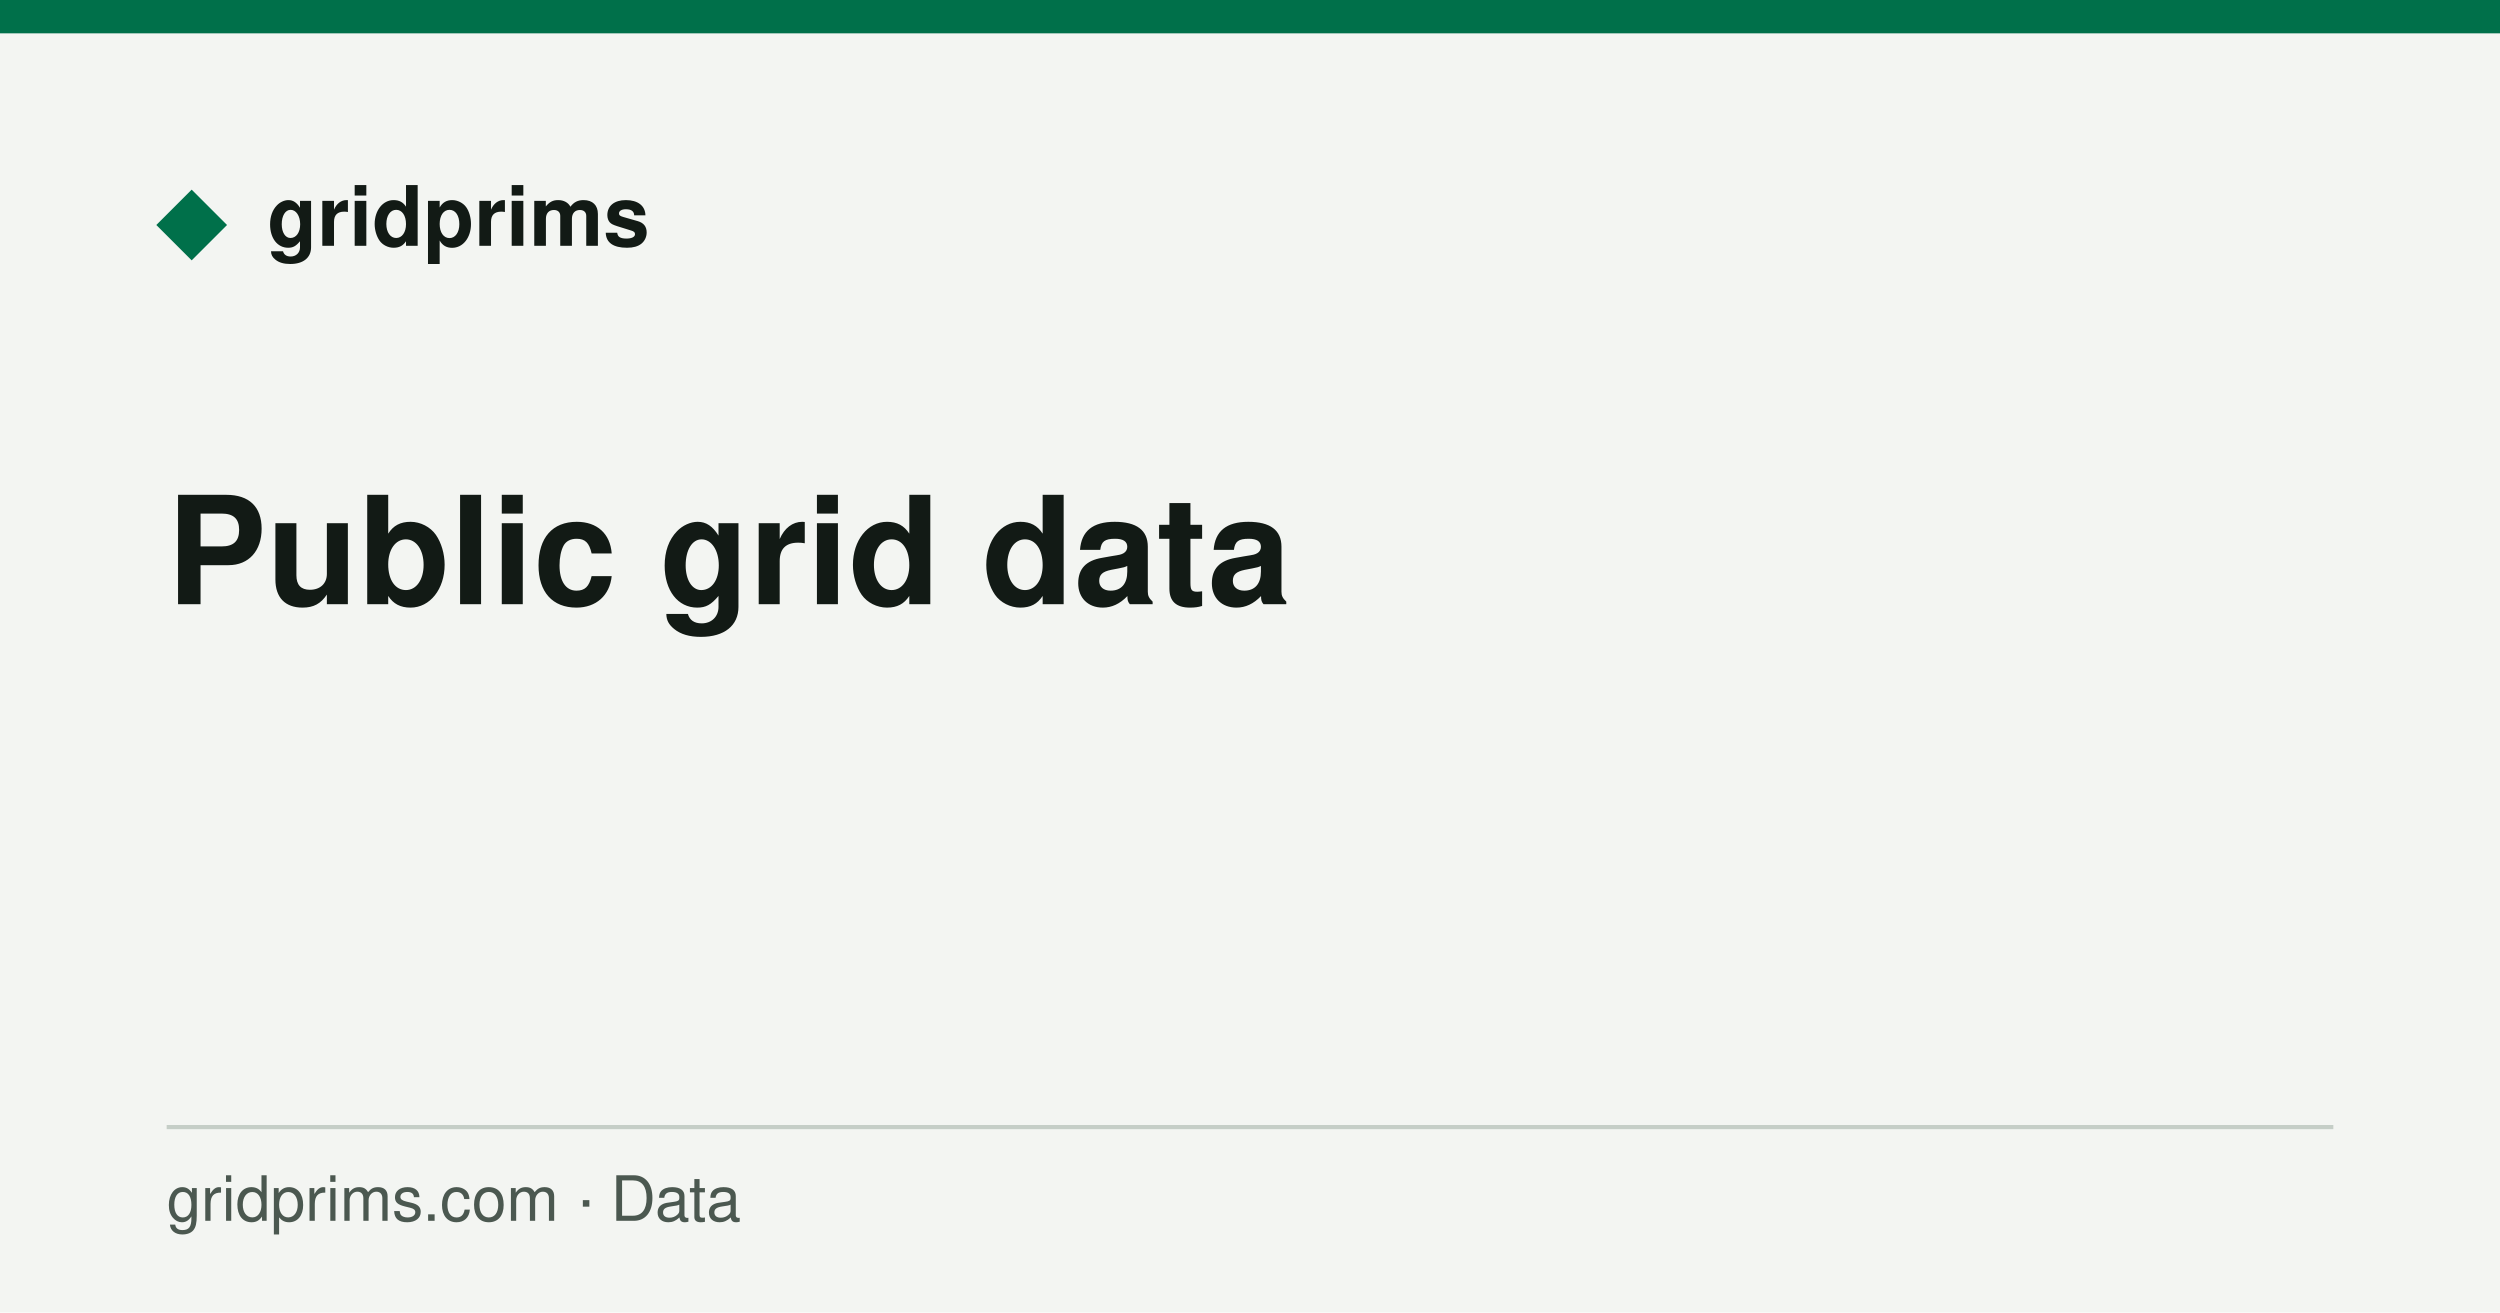
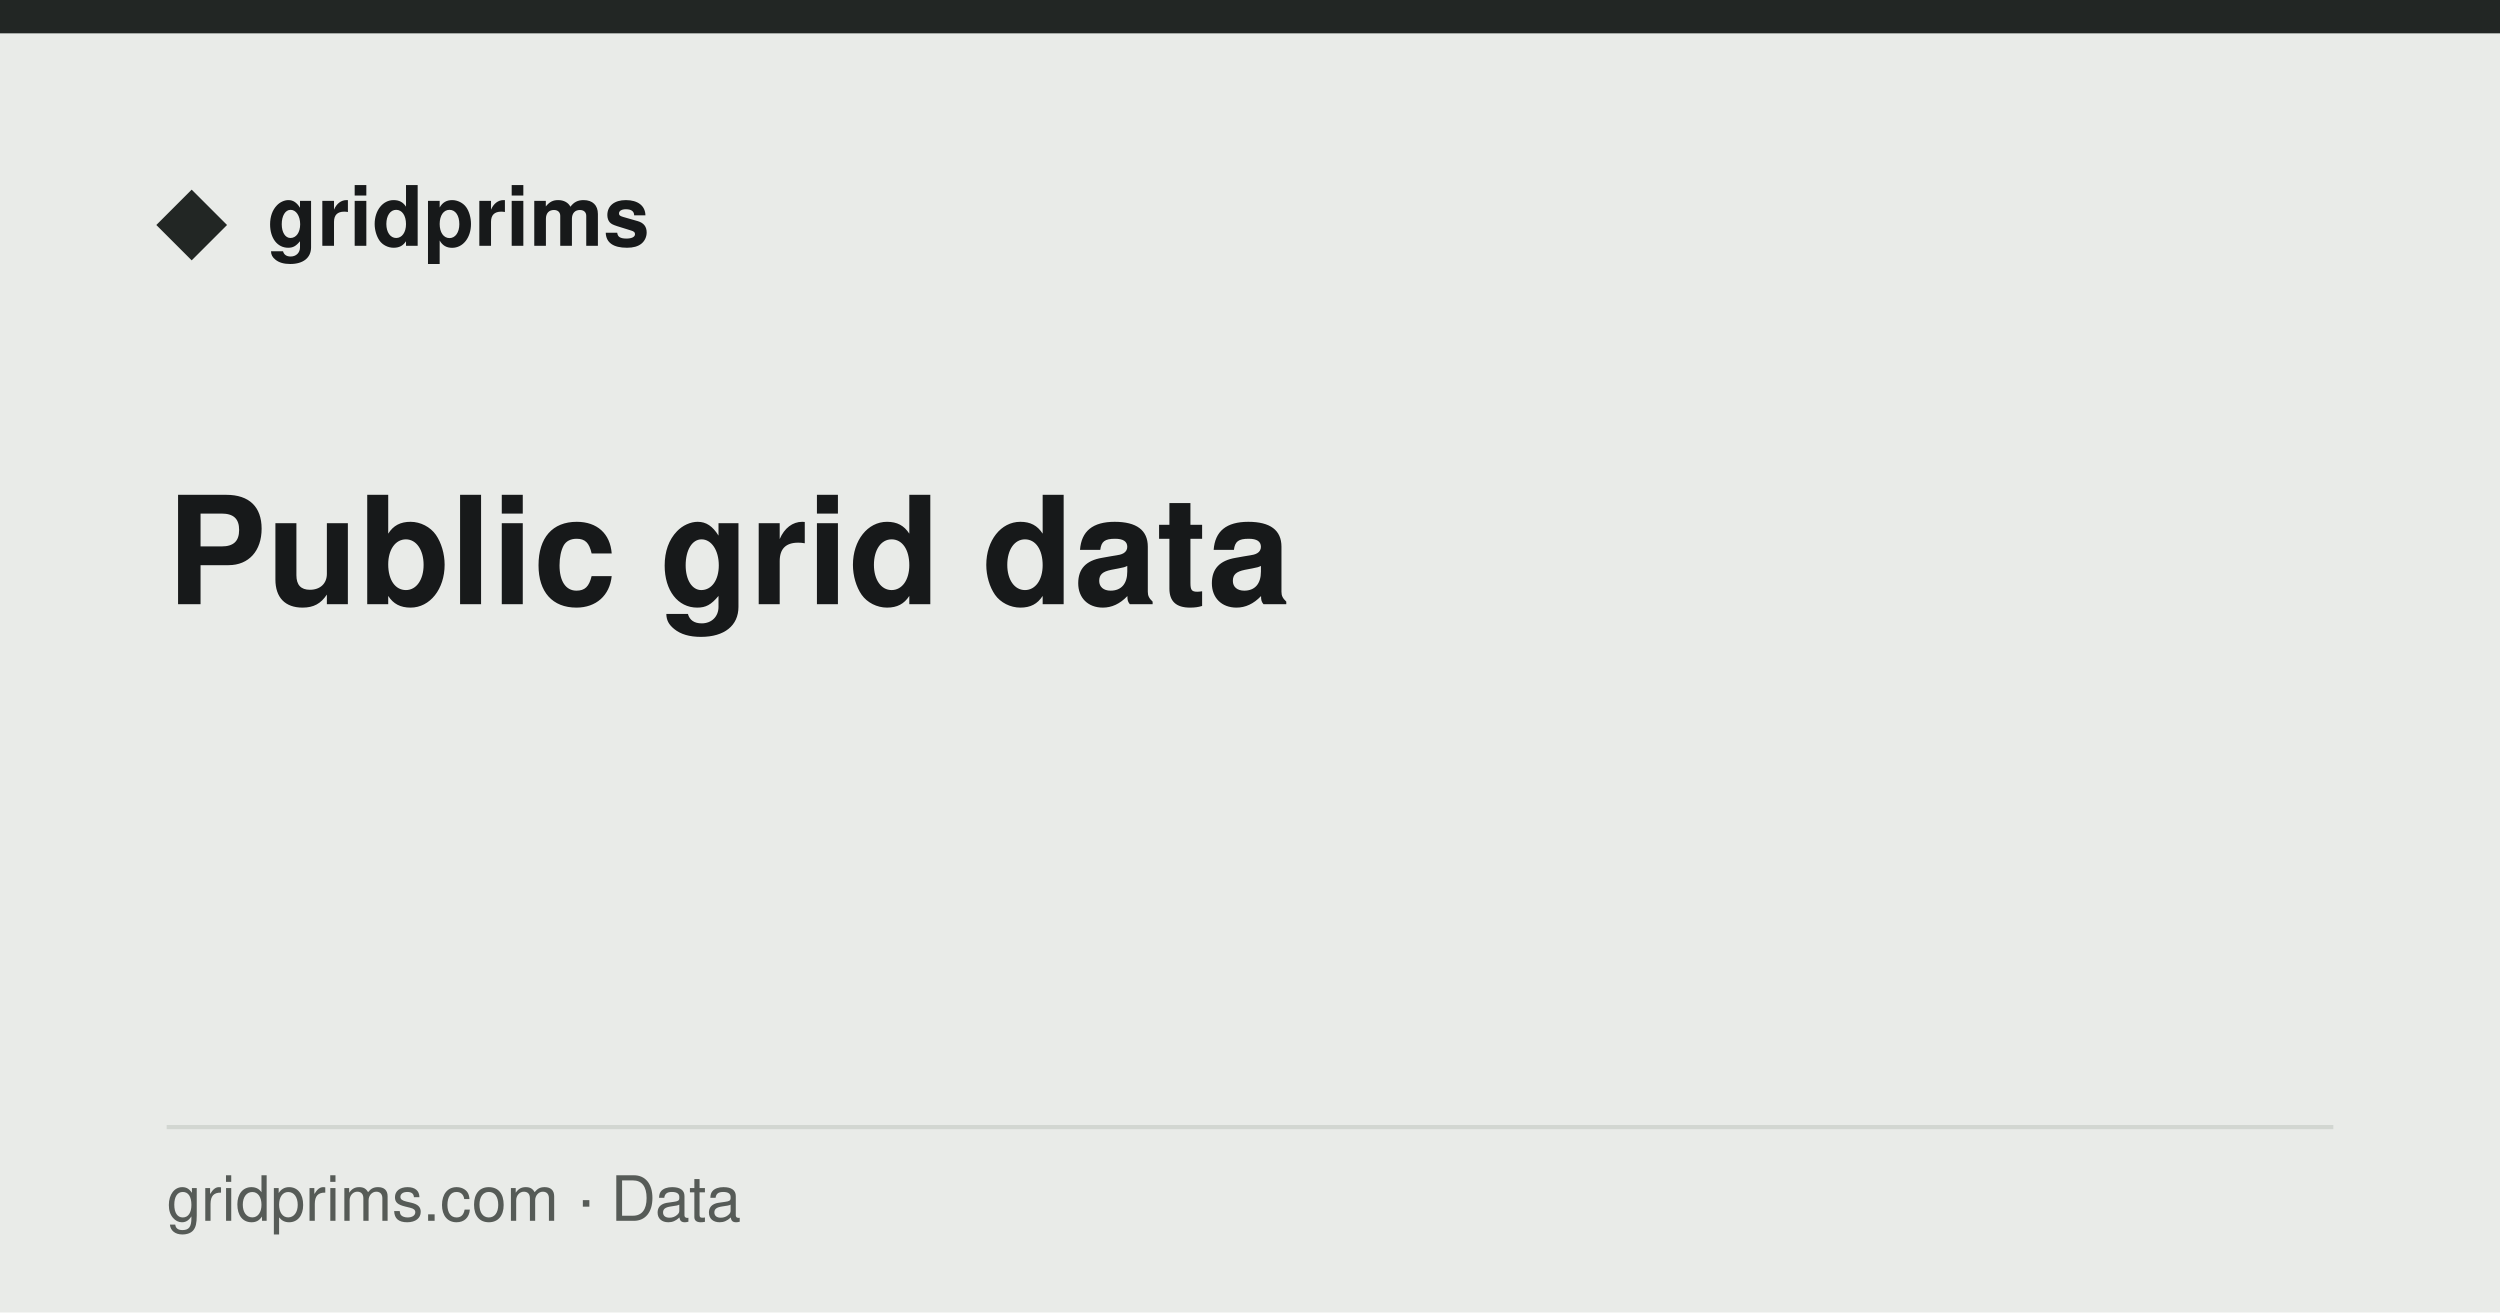
<svg xmlns="http://www.w3.org/2000/svg" width="1200" height="630" viewBox="0 0 1200 630">
-   <rect width="1200" height="630" fill="#f3f5f2" />
-   <rect x="0" y="0" width="1200" height="16" fill="#00704a" />
-   <rect x="80" y="96" width="24" height="24" transform="rotate(45 92 108)" fill="#00704a" />
-   <text x="128" y="118" font-family="Helvetica, Arial, sans-serif" font-size="40" font-weight="700" fill="#121a15">gridprims</text>
-   <text x="80" y="290" font-family="Helvetica, Arial, sans-serif" font-size="72" font-weight="700" fill="#121a15">Public grid data</text>
-   <rect x="80" y="540" width="1040" height="2" fill="#c5cec7" />
-   <text x="80" y="586" font-family="Helvetica, Arial, sans-serif" font-size="30" fill="#4b5850">gridprims.com · Data</text>
+   <rect width="1200" height="630" fill="#e9ebe8" />
+   <rect x="0" y="0" width="1200" height="16" fill="#222624" />
+   <rect x="80" y="96" width="24" height="24" transform="rotate(45 92 108)" fill="#222624" />
+   <text x="128" y="118" font-family="Helvetica, Arial, sans-serif" font-size="40" font-weight="700" fill="#17191a">gridprims</text>
+   <text x="80" y="290" font-family="Helvetica, Arial, sans-serif" font-size="72" font-weight="700" fill="#17191a">Public grid data</text>
+   <rect x="80" y="540" width="1040" height="2" fill="#d2d6d1" />
+   <text x="80" y="586" font-family="Helvetica, Arial, sans-serif" font-size="30" fill="#565b57">gridprims.com · Data</text>
</svg>
